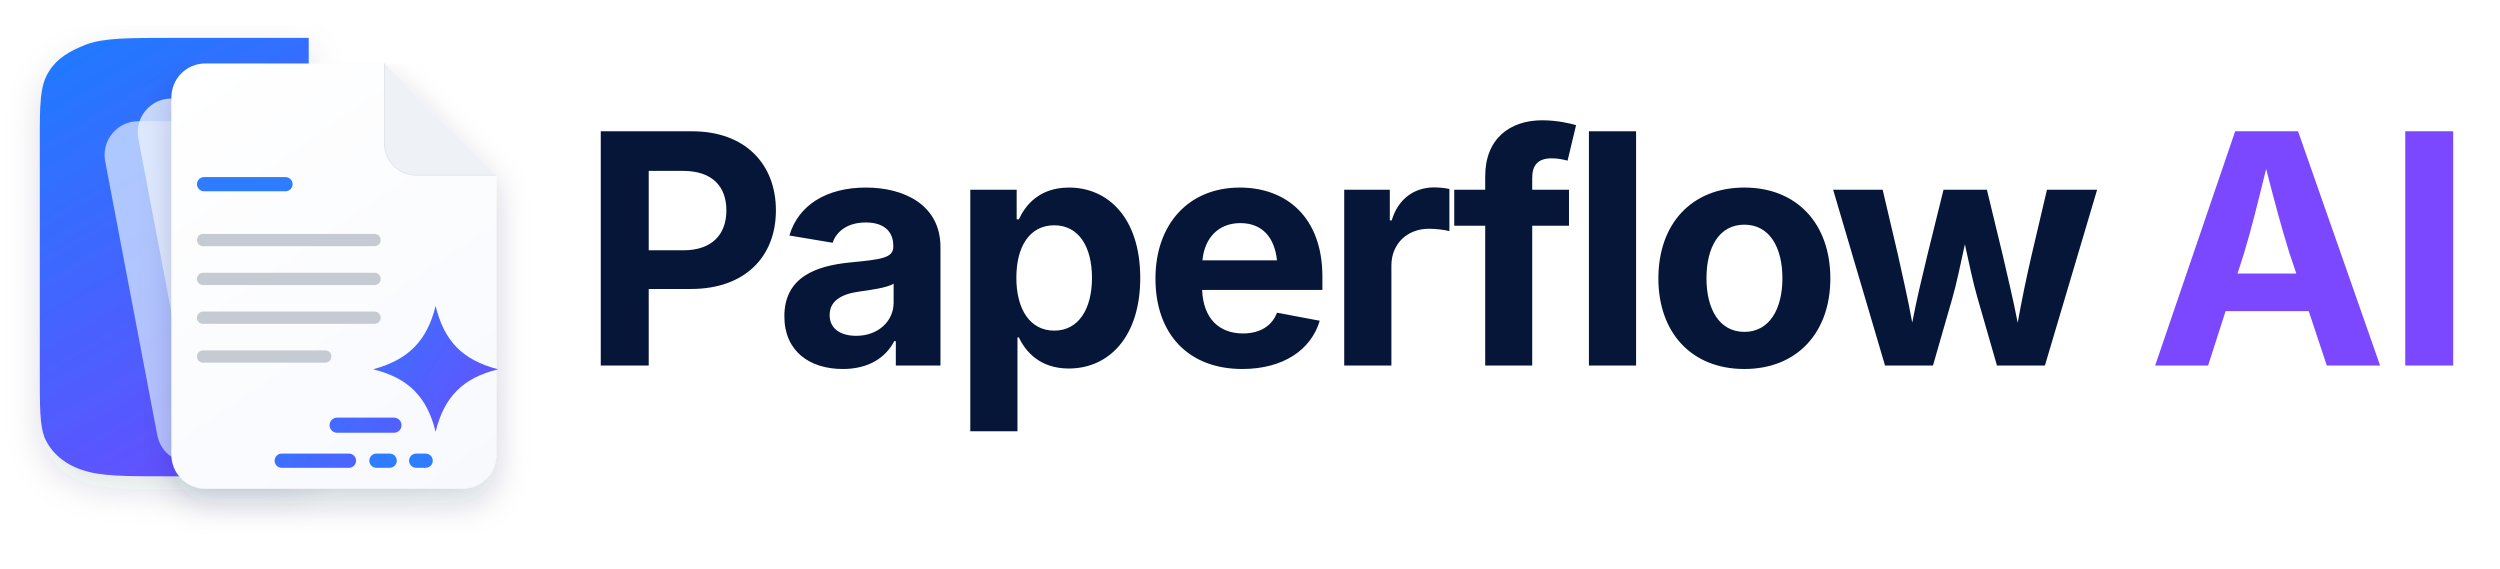
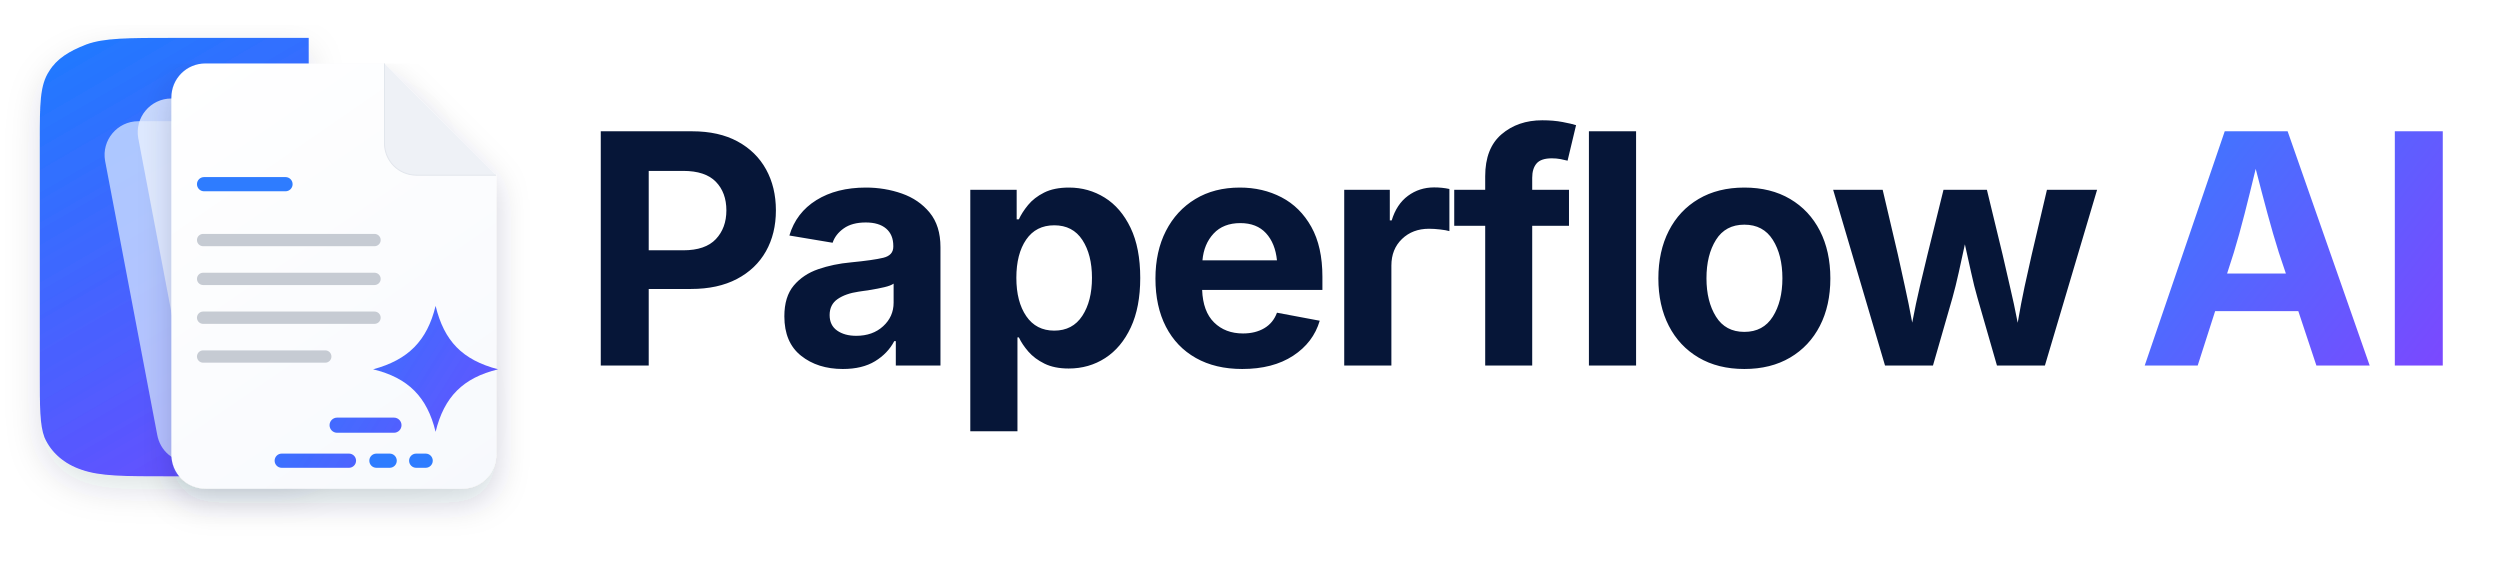
<svg xmlns="http://www.w3.org/2000/svg" width="2640" height="600" viewBox="118 178 2640 600" fill="none">
  <defs>
    <linearGradient id="folderGradient" x1="162" y1="218" x2="444" y2="704" gradientUnits="userSpaceOnUse">
      <stop offset="0" stop-color="#1E7BFF" />
      <stop offset="1" stop-color="#7049FF" />
    </linearGradient>
-     <linearGradient id="aiGradient" x1="1470" y1="390" x2="1608" y2="509" gradientUnits="userSpaceOnUse">
+     <linearGradient id="aiGradient" x1="2383" y1="317" x2="2698" y2="564" gradientUnits="userSpaceOnUse">
      <stop offset="0" stop-color="#397BFF" />
      <stop offset="1" stop-color="#7B48FF" />
    </linearGradient>
    <linearGradient id="bluePurple" x1="425" y1="522" x2="670" y2="676" gradientUnits="userSpaceOnUse">
      <stop offset="0" stop-color="#2E7BFF" />
      <stop offset="1" stop-color="#7049FF" />
    </linearGradient>
    <linearGradient id="paperFill" x1="296" y1="260" x2="610" y2="715" gradientUnits="userSpaceOnUse">
      <stop offset="0" stop-color="#FFFFFF" />
      <stop offset="1" stop-color="#F7F9FD" />
    </linearGradient>
    <filter id="softShadow" x="120" y="190" width="570" height="570" filterUnits="userSpaceOnUse" color-interpolation-filters="sRGB">
      <feDropShadow dx="0" dy="14" stdDeviation="18" flood-color="#10284D" flood-opacity="0.13" />
    </filter>
    <filter id="paperShadow" x="250" y="230" width="460" height="520" filterUnits="userSpaceOnUse" color-interpolation-filters="sRGB">
      <feDropShadow dx="0" dy="15" stdDeviation="17" flood-color="#10284D" flood-opacity="0.18" />
    </filter>
  </defs>
  <g id="PaperflowAI-logo" filter="url(#softShadow)">
    <path d="M160 328C160 288 160 268 170 253C178 240 191 232 209 225C228 218 253 218 302 218H444V681H298C248 681 224 681 204 674C186 668 172 656 165 640C160 627 160 608 160 570V328Z" fill="url(#folderGradient)" />
    <path d="M229 348C225 326 242 306 264 306H496C513 306 527 318 530 335L585 624C589 646 572 666 550 666H318C301 666 287 654 284 637L229 348Z" fill="#CFE0FF" opacity="0.78" />
    <path d="M264 324C260 302 277 282 299 282H531C548 282 562 294 565 311L620 600C624 622 607 642 585 642H353C336 642 322 630 319 613L264 324Z" fill="#E9F0FF" opacity="0.82" />
  </g>
  <g id="PaperflowAI-document" filter="url(#paperShadow)">
    <path d="M299 281C299 261 315 245 335 245H524L642 363V658C642 678 626 694 606 694H335C315 694 299 678 299 658V281Z" fill="url(#paperFill)" />
    <path d="M524 245V329C524 348 539 363 558 363H642L524 245Z" fill="#EEF1F6" />
    <path d="M524 245V329C524 348 539 363 558 363H642" stroke="#E1E5EC" stroke-width="1" />
    <rect x="326" y="365" width="101" height="15" rx="7.5" fill="#2F7BFF" />
    <rect x="326" y="425" width="194" height="13" rx="6.5" fill="#C6CBD3" />
    <rect x="326" y="466" width="194" height="13" rx="6.5" fill="#C6CBD3" />
    <rect x="326" y="507" width="194" height="13" rx="6.5" fill="#C6CBD3" />
    <rect x="326" y="548" width="142" height="13" rx="6.5" fill="#C6CBD3" />
    <path d="M578 501C587 538 606 558 644 568C607 577 587 597 578 634C569 597 549 577 512 568C549 558 569 538 578 501Z" fill="url(#bluePurple)" />
    <rect x="466" y="619" width="76" height="16" rx="8" fill="url(#bluePurple)" />
    <rect x="408" y="657" width="86" height="15" rx="7.5" fill="url(#bluePurple)" />
    <rect x="508" y="657" width="29" height="15" rx="7.5" fill="#2F7BFF" />
    <rect x="550" y="657" width="25" height="15" rx="7.5" fill="#2F7BFF" />
  </g>
  <g id="PaperflowAI-wordmark">
-     <text x="730" y="564" font-family="Inter, Avenir Next, Segoe UI, Helvetica, Arial, sans-serif" font-size="340" font-weight="700" letter-spacing="-11" fill="#061638">Paperflow<tspan dx="48" letter-spacing="-4" fill="url(#aiGradient)">AI</tspan>
-     </text>
+     <path d="M752.412 564.0V316.637H848.867Q877.09 316.637 896.846 327.345Q916.602 338.053 926.978 356.896Q937.354 375.738 937.354 400.143Q937.354 424.713 926.812 443.39Q916.27 462.066 896.182 472.608Q876.094 483.15 847.705 483.15H803.047V564.0ZM803.047 442.311H839.57Q862.812 442.311 873.936 430.523Q885.059 418.736 885.059 400.143Q885.059 381.383 873.936 369.928Q862.812 358.473 839.404 358.473H803.047Z M1008.033 567.652Q981.471 567.652 963.873 553.624Q946.275 539.596 946.275 512.037Q946.275 491.285 956.236 479.498Q966.197 467.711 982.135 462.232Q998.072 456.754 1016.334 455.094Q1040.24 452.77 1050.782 450.196Q1061.324 447.623 1061.324 438.492V437.662Q1061.324 425.875 1053.771 419.4Q1046.217 412.926 1032.271 412.926Q1017.828 412.926 1009.029 419.151Q1000.23 425.377 997.242 434.342L951.588 426.705Q958.727 402.633 980.06 389.352Q1001.393 376.07 1032.438 376.07Q1052.359 376.07 1070.372 382.379Q1088.385 388.688 1099.757 402.55Q1111.129 416.412 1111.129 438.99V564.0H1063.98V538.268H1062.32Q1055.514 551.217 1042.066 559.435Q1028.619 567.652 1008.033 567.652ZM1022.145 532.623Q1039.576 532.623 1050.616 522.496Q1061.656 512.369 1061.656 497.594V477.506Q1058.668 479.664 1051.944 481.241Q1045.221 482.818 1037.75 484.063Q1030.279 485.309 1024.801 485.973Q1011.021 487.965 1002.555 493.775Q994.088 499.586 994.088 510.709Q994.088 521.5 1001.974 527.062Q1009.859 532.623 1022.145 532.623Z M1142.629 633.395V378.395H1191.604V409.605H1193.928Q1197.248 402.301 1203.64 394.498Q1210.031 386.695 1220.573 381.383Q1231.115 376.07 1246.887 376.07Q1267.473 376.07 1284.572 386.695Q1301.672 397.32 1311.882 418.57Q1322.092 439.82 1322.092 471.529Q1322.092 502.408 1312.131 523.741Q1302.17 545.074 1285.07 556.114Q1267.971 567.154 1246.555 567.154Q1231.447 567.154 1220.988 562.008Q1210.529 556.861 1203.972 549.308Q1197.414 541.754 1193.928 534.283H1192.434V633.395ZM1231.281 527.145Q1250.705 527.145 1260.915 511.539Q1271.125 495.934 1271.125 471.363Q1271.125 446.959 1260.998 431.437Q1250.871 415.914 1231.281 415.914Q1212.023 415.914 1201.647 431.021Q1191.271 446.129 1191.271 471.363Q1191.271 496.598 1201.73 511.871Q1212.189 527.145 1231.281 527.145Z M1429.793 567.652Q1401.404 567.652 1380.818 556.031Q1360.232 544.41 1349.192 522.994Q1338.152 501.578 1338.152 472.193Q1338.152 443.473 1349.192 421.891Q1360.232 400.309 1380.237 388.189Q1400.242 376.07 1427.303 376.07Q1451.541 376.07 1471.297 386.363Q1491.053 396.656 1502.757 417.574Q1514.461 438.492 1514.461 470.201V484.146H1387.459Q1388.289 506.891 1400.076 518.512Q1411.863 530.133 1430.623 530.133Q1443.738 530.133 1453.118 524.571Q1462.498 519.01 1466.482 508.219L1511.639 516.686Q1504.832 539.762 1483.499 553.707Q1462.166 567.652 1429.793 567.652ZM1387.791 452.936H1466.482Q1464.656 434.84 1454.861 424.215Q1445.066 413.59 1427.801 413.59Q1409.871 413.59 1399.578 424.63Q1389.285 435.67 1387.791 452.936Z M1537.494 564.0V378.395H1585.639V410.768H1587.631Q1592.777 393.668 1604.813 384.786Q1616.85 375.904 1632.455 375.904Q1640.922 375.904 1648.559 377.564V422.057Q1645.238 421.061 1638.847 420.313Q1632.455 419.566 1626.977 419.566Q1609.711 419.566 1598.505 430.357Q1587.299 441.148 1587.299 458.414V564.0Z M1774.854 378.395V416.412H1736.006V564.0H1686.367V416.412H1653.662V378.395H1686.367V364.117Q1686.367 334.566 1703.633 319.791Q1720.898 305.016 1746.631 305.016Q1758.418 305.016 1768.047 306.842Q1777.676 308.668 1782.324 310.162L1773.359 347.682Q1770.371 346.852 1765.972 346.021Q1761.572 345.191 1756.758 345.191Q1745.303 345.191 1740.654 350.587Q1736.006 355.982 1736.006 365.777V378.395Z M1845.699 316.637V564.0H1795.895V316.637Z M1960.041 567.652Q1932.15 567.652 1911.73 555.616Q1891.311 543.58 1880.271 522.081Q1869.23 500.582 1869.23 472.027Q1869.23 443.307 1880.271 421.725Q1891.311 400.143 1911.73 388.106Q1932.15 376.07 1960.041 376.07Q1987.932 376.07 2008.352 388.106Q2028.771 400.143 2039.812 421.725Q2050.852 443.307 2050.852 472.027Q2050.852 500.582 2039.812 522.081Q2028.771 543.58 2008.352 555.616Q1987.932 567.652 1960.041 567.652ZM1960.041 528.473Q1979.963 528.473 1990.09 512.369Q2000.217 496.266 2000.217 471.861Q2000.217 447.291 1990.09 431.271Q1979.963 415.25 1960.041 415.25Q1940.119 415.25 1930.075 431.271Q1920.031 447.291 1920.031 471.861Q1920.031 496.266 1930.075 512.369Q1940.119 528.473 1960.041 528.473Z M2108.582 564.0 2053.797 378.395H2106.092L2122.195 446.959Q2125.516 462.398 2129.5 480.162Q2133.484 497.926 2137.303 518.678Q2141.121 498.424 2145.354 480.577Q2149.588 462.73 2153.406 446.959L2170.34 378.395H2216.16L2232.762 446.959Q2236.248 462.73 2240.481 480.494Q2244.715 498.258 2248.699 518.844Q2252.186 498.258 2256.004 480.494Q2259.822 462.73 2263.475 446.959L2279.578 378.395H2332.537L2277.42 564.0H2226.785L2206.199 492.447Q2202.713 480.494 2199.476 465.553Q2196.238 450.611 2192.918 436.002Q2189.764 450.611 2186.443 465.636Q2183.123 480.66 2179.803 492.447L2159.217 564.0Z" fill="#061638" />
+     <path d="M2382.818 564.0 2467.32 316.637H2533.727L2620.387 564.0H2564.107L2545.016 506.559H2457.193L2438.766 564.0ZM2469.811 466.881H2531.9L2524.43 444.635Q2518.453 425.709 2512.477 403.629Q2506.5 381.549 2500.025 356.314Q2493.883 381.881 2488.238 403.961Q2482.594 426.041 2476.949 444.635Z M2697.568 316.637V564.0H2646.934V316.637Z" fill="url(#aiGradient)" />
  </g>
</svg>
